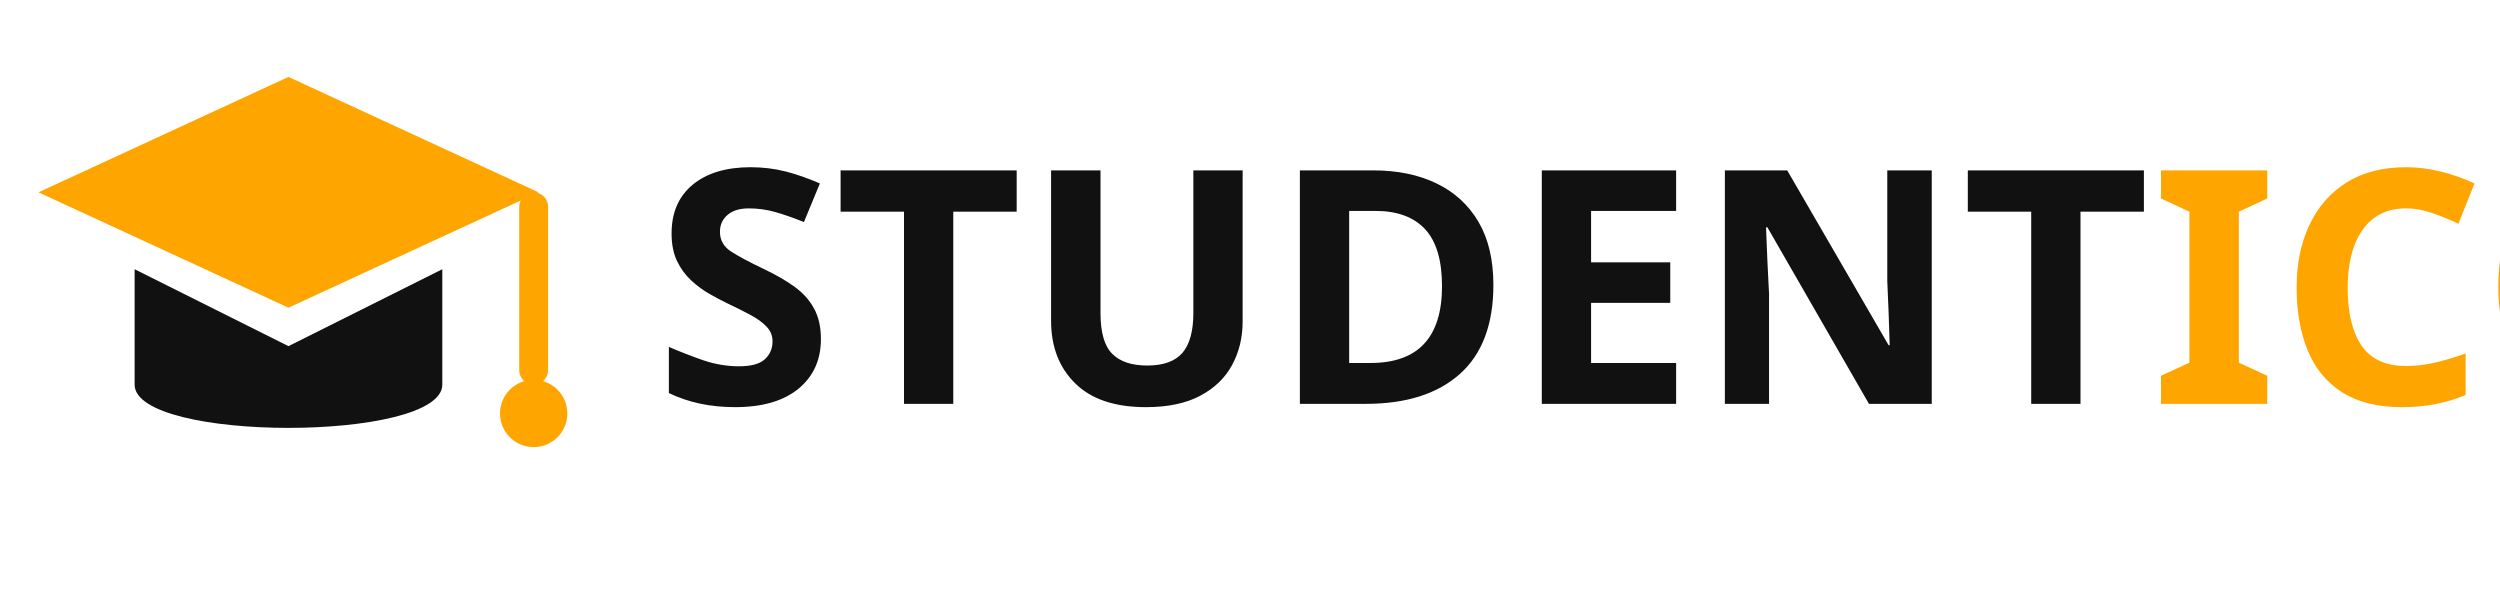
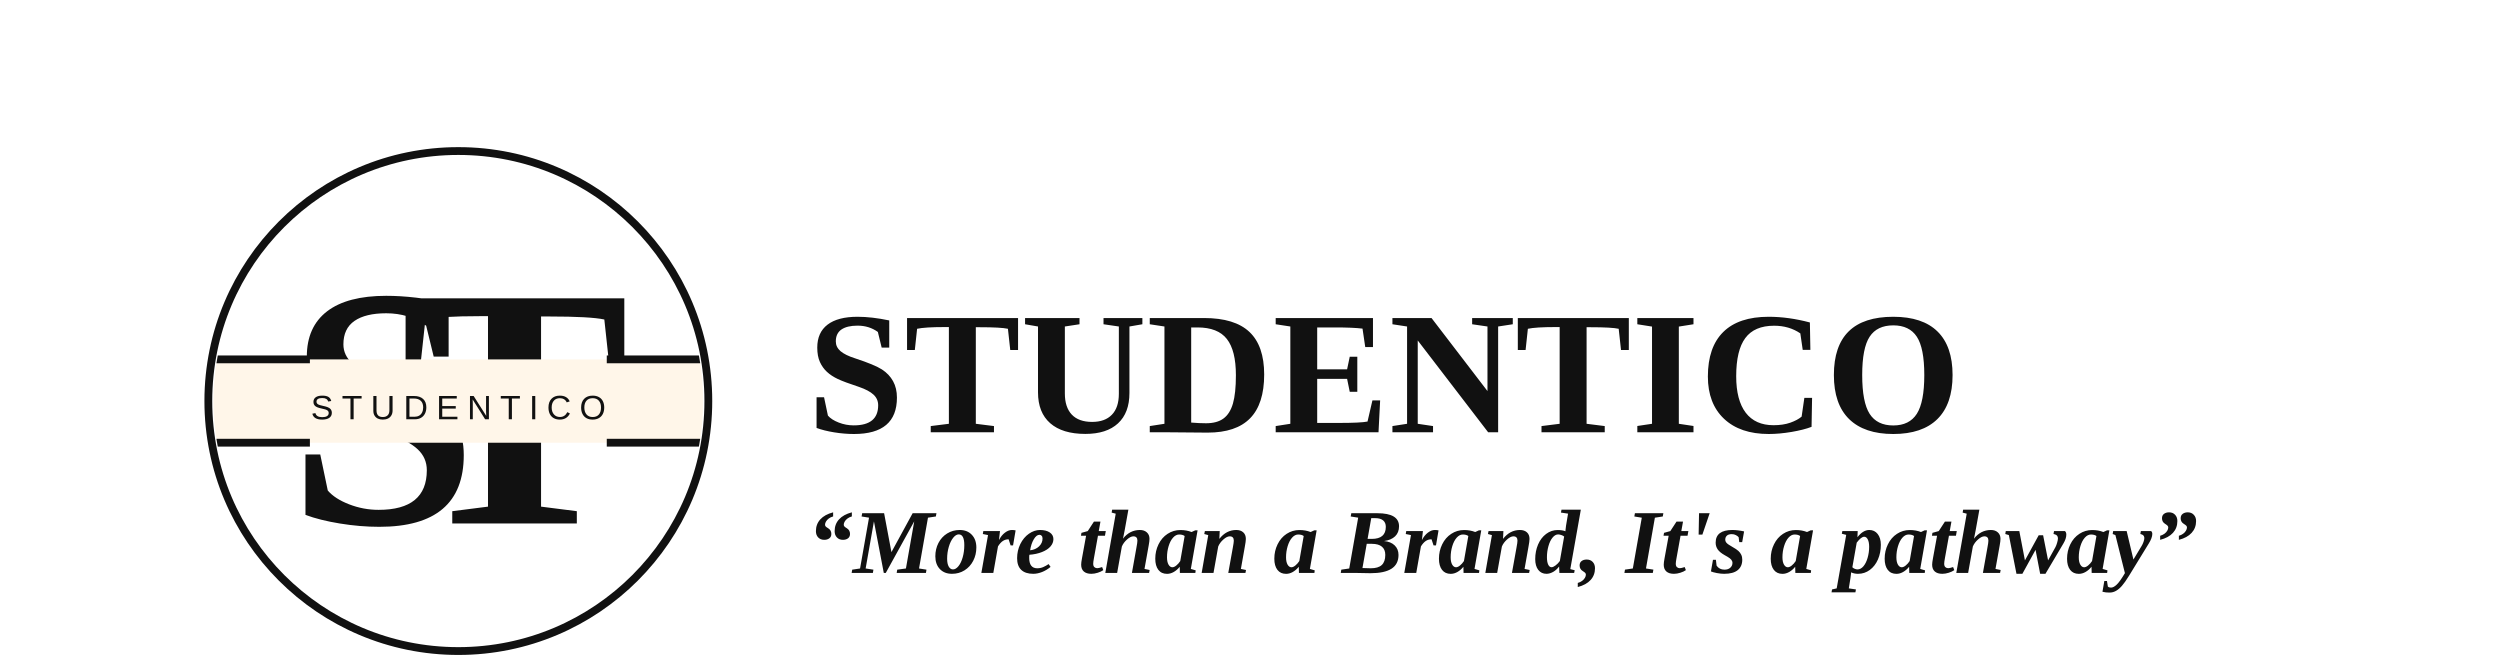
- <svg xmlns="http://www.w3.org/2000/svg" viewBox="0 0 260 64" role="img" aria-label="Studentico">
-   <g transform="translate(4 6)">
-     <path d="M26 2 L52 14 L26 26 L0 14 Z" fill="#FFA500" />
-     <path d="M10 22 V34 C10 40 42 40 42 34 V22 L26 30 Z" fill="#111111" />
-     <rect x="50" y="14" width="3" height="20" rx="1.5" fill="#FFA500" />
-     <circle cx="51.5" cy="37" r="3.5" fill="#FFA500" />
+ <svg xmlns="http://www.w3.org/2000/svg" viewBox="0 0 960 256" role="img" aria-label="Studentico — More than a Brand, It's a pathway">
+   <defs>
+     <clipPath id="seal-clip">
+       <circle cx="176" cy="154" r="94" />
+     </clipPath>
+   </defs>
+   <g fill="#111111">
+     <g clip-path="url(#seal-clip)">
+       <text x="176" y="201" text-anchor="middle" font-family="'Bodoni MT', Didot, Georgia, 'Times New Roman', serif" font-size="132" font-weight="700" letter-spacing="-30">ST</text>
+       <rect x="80" y="138" width="192" height="32" fill="#FFF6E9" />
+       <path d="M80 138h39M233 138h39M80 170h39M233 170h39" fill="none" stroke="#111111" stroke-width="3" />
+     </g>
+     <circle cx="176" cy="154" r="96" fill="none" stroke="#111111" stroke-width="3" />
+     <text x="176" y="161" text-anchor="middle" font-family="Arial, sans-serif" font-size="13" letter-spacing="3.2">STUDENTICO</text>
+     <text x="310" y="166" font-family="'Bodoni MT', Didot, Georgia, 'Times New Roman', serif" font-size="67" font-weight="700" textLength="610" lengthAdjust="spacingAndGlyphs">STUDENTICO</text>
+     <text x="310" y="220" font-family="'Bodoni MT', Didot, Georgia, 'Times New Roman', serif" font-size="35" font-style="italic" font-weight="700" textLength="610" lengthAdjust="spacingAndGlyphs">“More than a Brand, It's a pathway”</text>
  </g>
-   <text x="68" y="42" font-family="Oswald, Anton, Impact, sans-serif" font-weight="700" font-size="34" textLength="186" lengthAdjust="spacingAndGlyphs" fill="#111111">STUDENT<tspan fill="#FFA500">ICO</tspan>
-   </text>
</svg>
